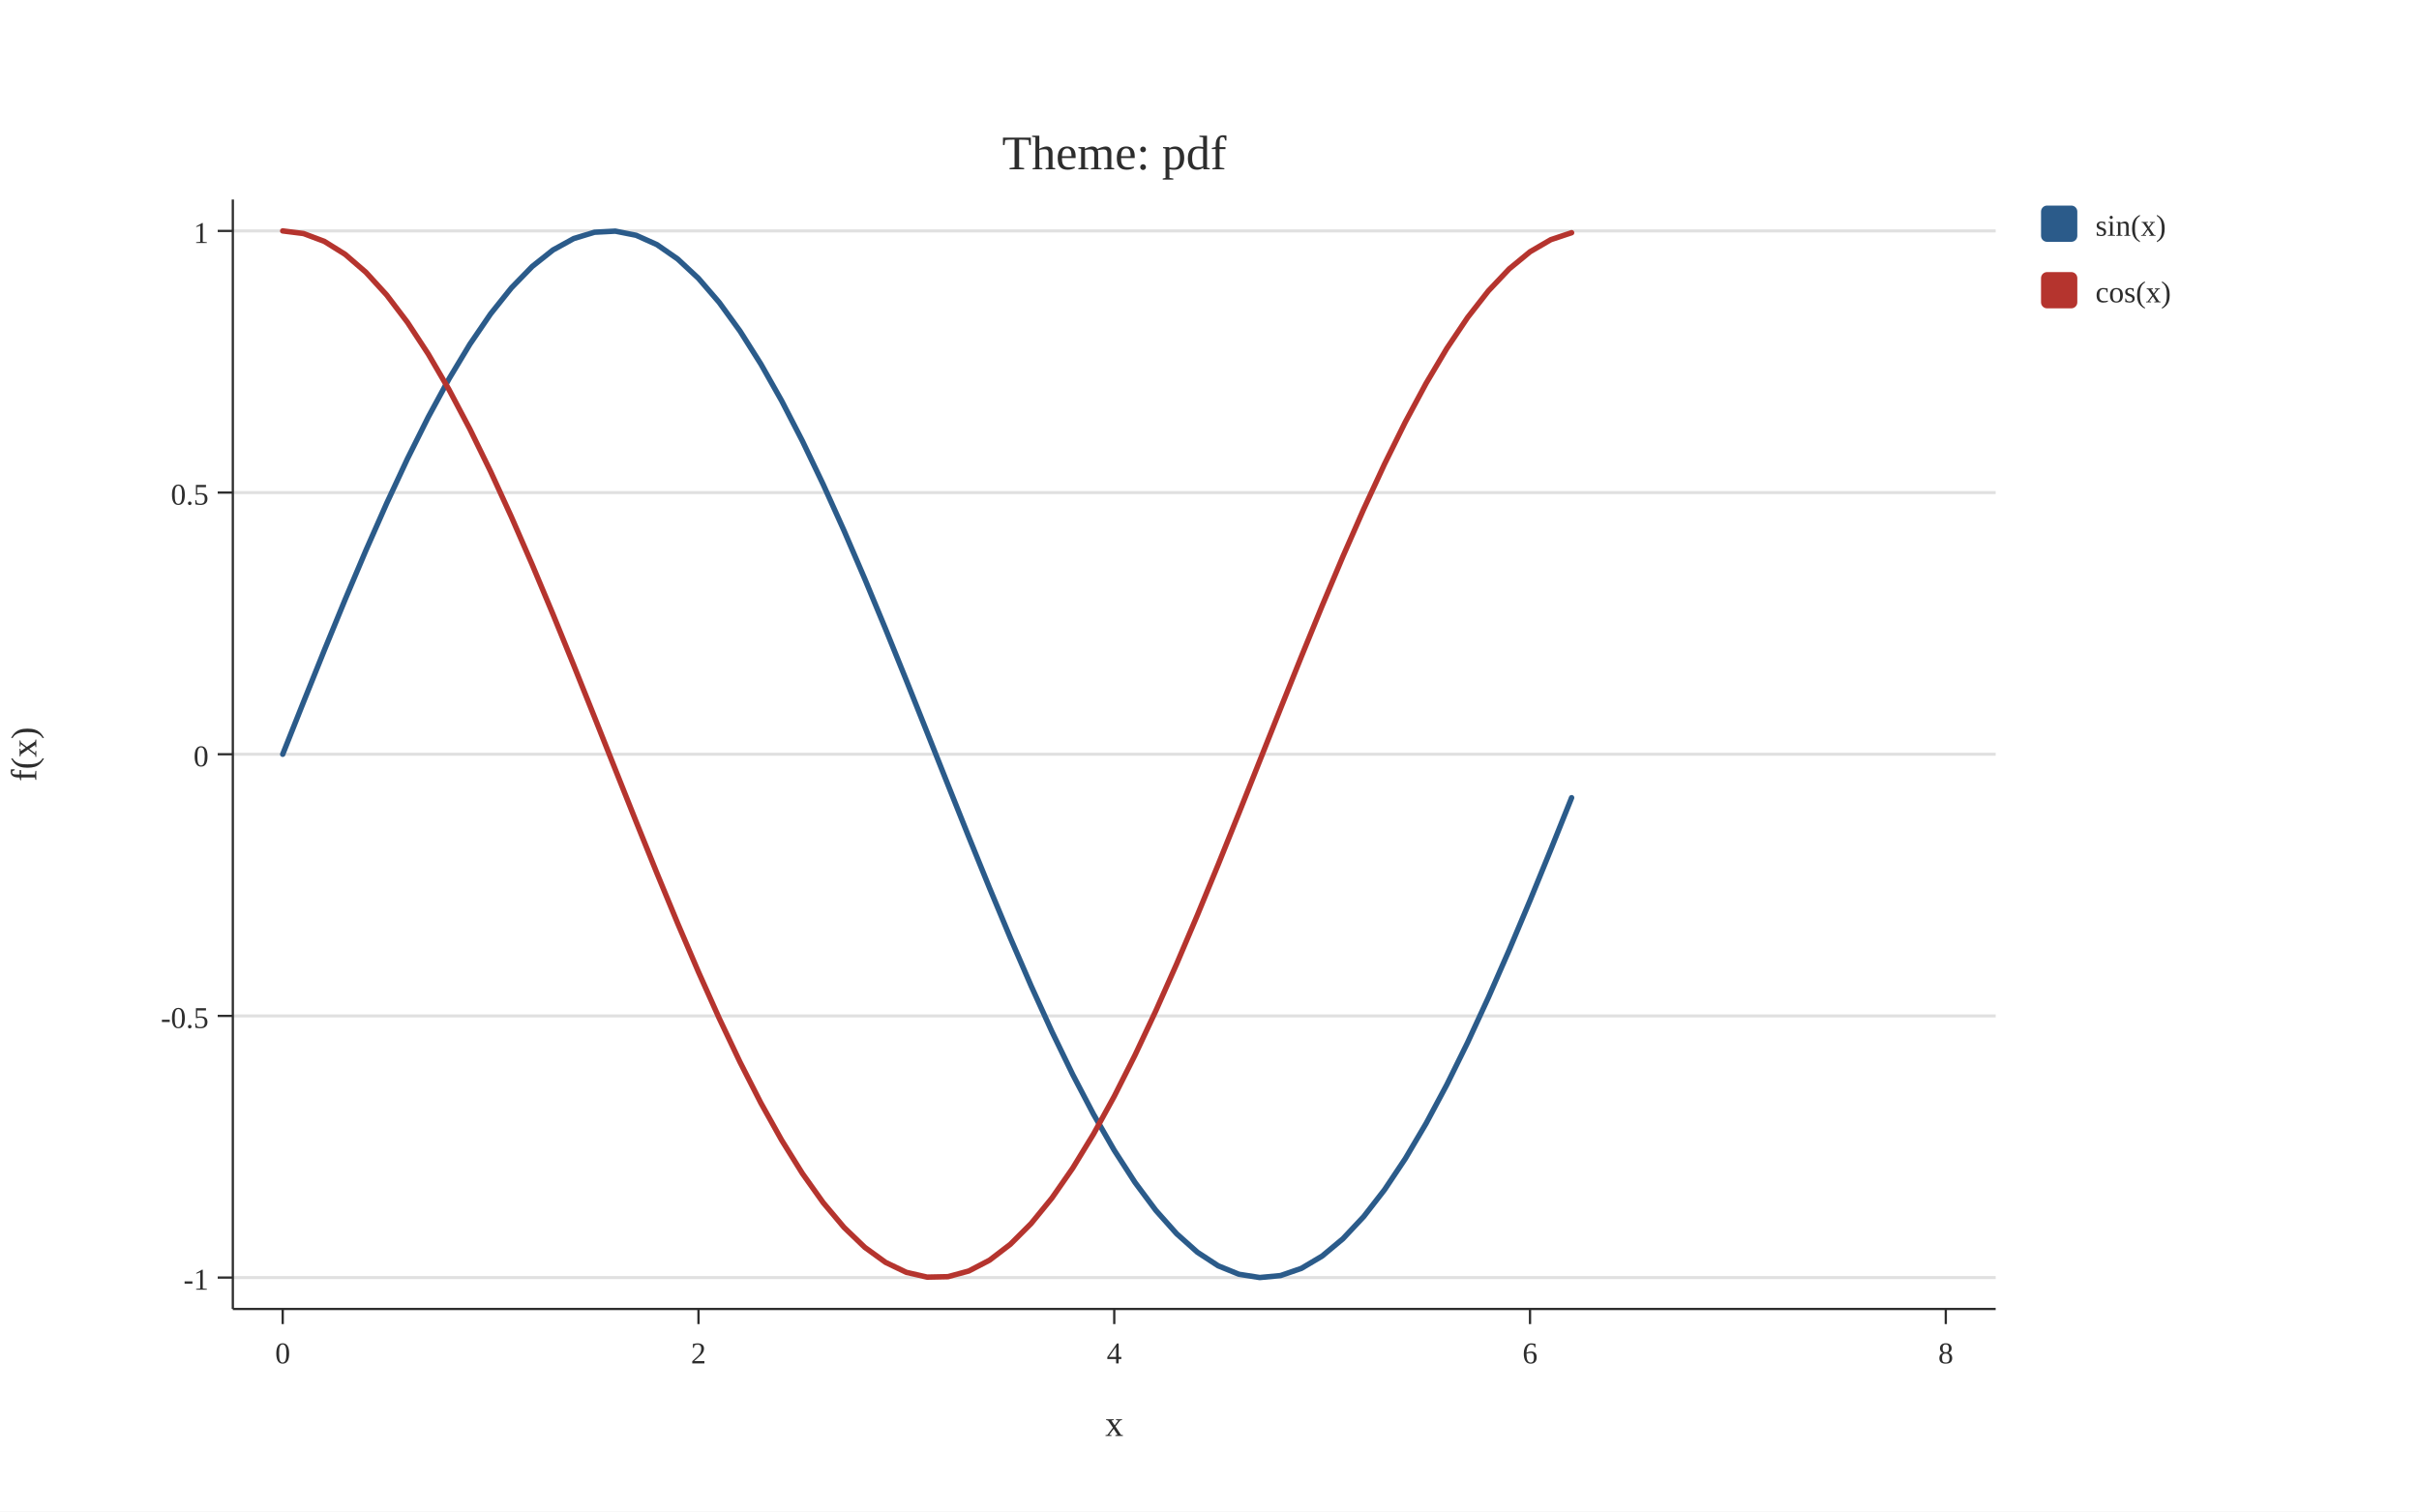
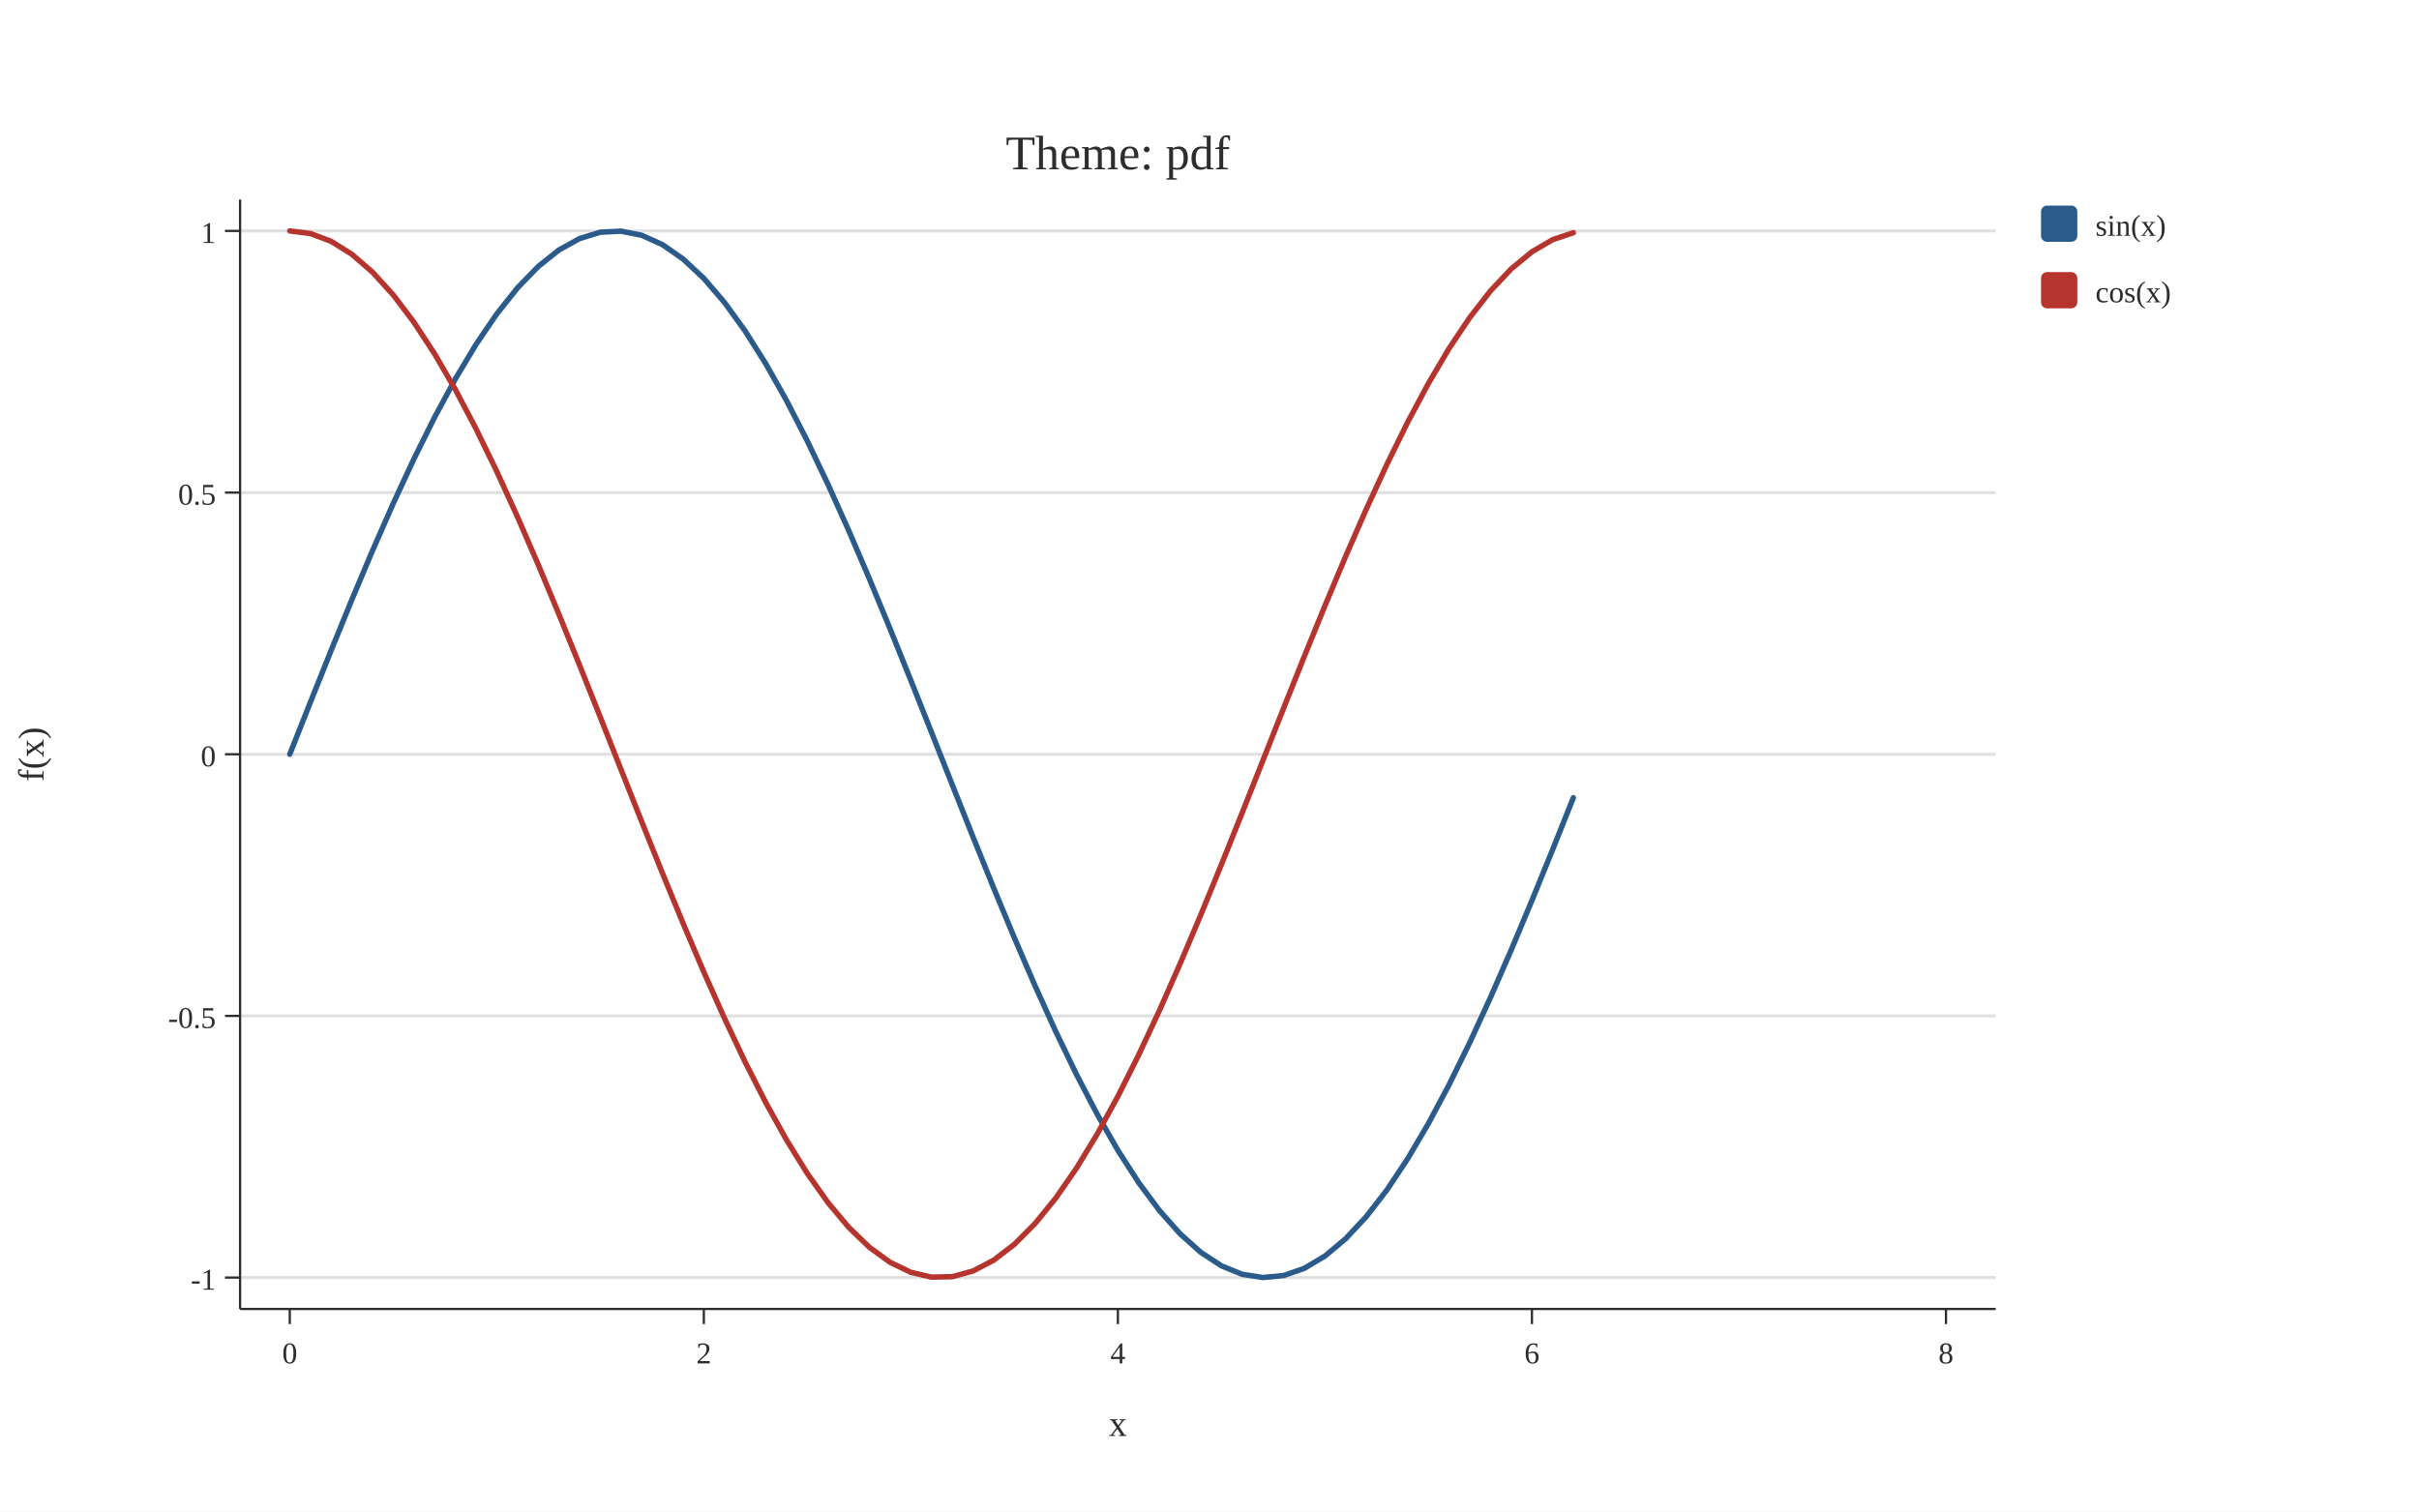
<svg xmlns="http://www.w3.org/2000/svg" width="800" height="500" viewBox="0 0 800.0 500.0">
  <defs>
    <clipPath id="plot-clip">
-       <rect x="77" y="66" width="583" height="367" />
+       <rect x="79.4" y="66" width="580.6" height="367" />
    </clipPath>
  </defs>
  <rect x="0" y="0" width="800" height="500" fill="#FFFFFF" />
-   <line x1="77" y1="422.613" x2="660" y2="422.613" stroke="#E0E0E0" stroke-width="1" />
-   <line x1="77" y1="336.057" x2="660" y2="336.057" stroke="#E0E0E0" stroke-width="1" />
-   <line x1="77" y1="249.5" x2="660" y2="249.5" stroke="#E0E0E0" stroke-width="1" />
-   <line x1="77" y1="162.943" x2="660" y2="162.943" stroke="#E0E0E0" stroke-width="1" />
-   <line x1="77" y1="76.387" x2="660" y2="76.387" stroke="#E0E0E0" stroke-width="1" />
-   <line x1="77" y1="433" x2="660" y2="433" stroke="#2D2D2D" stroke-width="0.75" />
-   <line x1="77" y1="66" x2="77" y2="433" stroke="#2D2D2D" stroke-width="0.75" />
+   <line x1="79.4" y1="422.613" x2="660" y2="422.613" stroke="#E0E0E0" stroke-width="1" />
+   <line x1="79.4" y1="336.057" x2="660" y2="336.057" stroke="#E0E0E0" stroke-width="1" />
+   <line x1="79.4" y1="249.5" x2="660" y2="249.5" stroke="#E0E0E0" stroke-width="1" />
+   <line x1="79.4" y1="162.943" x2="660" y2="162.943" stroke="#E0E0E0" stroke-width="1" />
+   <line x1="79.4" y1="76.387" x2="660" y2="76.387" stroke="#E0E0E0" stroke-width="1" />
+   <line x1="79.4" y1="433" x2="660" y2="433" stroke="#2D2D2D" stroke-width="0.75" />
+   <line x1="79.4" y1="66" x2="79.4" y2="433" stroke="#2D2D2D" stroke-width="0.75" />
  <g clip-path="url(#plot-clip)">
-     <polyline points="93.5,249.5 100.375,232.218 107.25,215.108 114.125,198.342 121,182.087 127.875,166.505 134.75,151.753 141.625,137.977 148.5,125.316 155.375,113.896 162.25,103.83 169.125,95.22 176,88.152 182.875,82.695 189.75,78.906 196.625,76.82 203.5,76.461 210.375,77.83 217.25,80.914 224.125,85.683 231,92.089 237.875,100.067 244.75,109.539 251.625,120.409 258.5,132.568 265.375,145.897 272.25,160.26 279.125,175.515 286,191.509 292.875,208.083 299.75,225.07 306.625,242.302 313.5,259.605 320.375,276.808 327.25,293.738 334.125,310.225 341,326.106 347.875,341.222 354.75,355.421 361.625,368.561 368.5,380.513 375.375,391.155 382.25,400.381 389.125,408.1 396,414.235 402.875,418.723 409.75,421.521 416.625,422.6 423.5,421.949 430.375,419.576 437.25,415.502 444.125,409.771 451,402.438 457.875,393.576 464.75,383.276 471.625,371.638 478.5,358.781 485.375,344.831 492.25,329.929 499.125,314.223 506,297.871 512.875,281.035 519.75,263.884" fill="none" stroke="#2B5B8A" stroke-width="1.8" stroke-linejoin="round" stroke-linecap="round" />
-     <polyline points="93.5,76.387 100.375,77.252 107.25,79.838 114.125,84.119 121,90.052 127.875,97.579 134.75,106.624 141.625,117.096 148.5,128.891 155.375,141.891 162.25,155.967 169.125,170.977 176,186.771 182.875,203.192 189.75,220.076 196.625,237.254 203.5,254.555 210.375,271.805 217.25,288.832 224.125,305.466 231,321.541 237.875,336.896 244.75,351.377 251.625,364.841 258.5,377.153 265.375,388.189 272.25,397.839 279.125,406.007 286,412.611 292.875,417.586 299.75,420.881 306.625,422.463 313.5,422.318 320.375,420.446 327.25,416.866 334.125,411.613 341,404.741 347.875,396.317 354.75,386.427 361.625,375.168 368.5,362.654 375.375,349.01 382.25,334.371 389.125,318.884 396,302.703 402.875,285.992 409.75,268.915 416.625,251.645 423.5,234.353 430.375,217.212 437.25,200.394 444.125,184.067 451,168.394 457.875,153.53 464.75,139.626 471.625,126.82 478.5,115.239 485.375,105 492.25,96.205 499.125,88.941 506,83.282 512.875,79.283 519.75,76.985" fill="none" stroke="#B5342E" stroke-width="1.8" stroke-linejoin="round" stroke-linecap="round" />
+     <polyline points="95.832,249.5 102.679,232.218 109.525,215.108 116.372,198.342 123.219,182.087 130.066,166.505 136.912,151.753 143.759,137.977 150.606,125.316 157.452,113.896 164.299,103.83 171.146,95.22 177.992,88.152 184.839,82.695 191.686,78.906 198.533,76.82 205.379,76.461 212.226,77.83 219.073,80.914 225.919,85.683 232.766,92.089 239.613,100.067 246.459,109.539 253.306,120.409 260.153,132.568 267,145.897 273.846,160.26 280.693,175.515 287.54,191.509 294.386,208.083 301.233,225.07 308.08,242.302 314.926,259.605 321.773,276.808 328.62,293.738 335.467,310.225 342.313,326.106 349.16,341.222 356.007,355.421 362.853,368.561 369.7,380.513 376.547,391.155 383.393,400.381 390.24,408.1 397.087,414.235 403.933,418.723 410.78,421.521 417.627,422.6 424.474,421.949 431.32,419.576 438.167,415.502 445.014,409.771 451.86,402.438 458.707,393.576 465.554,383.276 472.4,371.638 479.247,358.781 486.094,344.831 492.941,329.929 499.787,314.223 506.634,297.871 513.481,281.035 520.327,263.884" fill="none" stroke="#2B5B8A" stroke-width="1.8" stroke-linejoin="round" stroke-linecap="round" />
+     <polyline points="95.832,76.387 102.679,77.252 109.525,79.838 116.372,84.119 123.219,90.052 130.066,97.579 136.912,106.624 143.759,117.096 150.606,128.891 157.452,141.891 164.299,155.967 171.146,170.977 177.992,186.771 184.839,203.192 191.686,220.076 198.533,237.254 205.379,254.555 212.226,271.805 219.073,288.832 225.919,305.466 232.766,321.541 239.613,336.896 246.459,351.377 253.306,364.841 260.153,377.153 267,388.189 273.846,397.839 280.693,406.007 287.54,412.611 294.386,417.586 301.233,420.881 308.08,422.463 314.926,422.318 321.773,420.446 328.62,416.866 335.467,411.613 342.313,404.741 349.16,396.317 356.007,386.427 362.853,375.168 369.7,362.654 376.547,349.01 383.393,334.371 390.24,318.884 397.087,302.703 403.933,285.992 410.78,268.915 417.627,251.645 424.474,234.353 431.32,217.212 438.167,200.394 445.014,184.067 451.86,168.394 458.707,153.53 465.554,139.626 472.4,126.82 479.247,115.239 486.094,105 492.941,96.205 499.787,88.941 506.634,83.282 513.481,79.283 520.327,76.985" fill="none" stroke="#B5342E" stroke-width="1.8" stroke-linejoin="round" stroke-linecap="round" />
  </g>
-   <line x1="93.5" y1="433" x2="93.5" y2="438" stroke="#2D2D2D" stroke-width="0.75" />
-   <text x="93.5" y="451" font-family="Georgia, Times New Roman, serif" font-size="10" fill="#2D2D2D" text-anchor="middle">0</text>
-   <line x1="231" y1="433" x2="231" y2="438" stroke="#2D2D2D" stroke-width="0.75" />
-   <text x="231" y="451" font-family="Georgia, Times New Roman, serif" font-size="10" fill="#2D2D2D" text-anchor="middle">2</text>
-   <line x1="368.5" y1="433" x2="368.5" y2="438" stroke="#2D2D2D" stroke-width="0.75" />
-   <text x="368.5" y="451" font-family="Georgia, Times New Roman, serif" font-size="10" fill="#2D2D2D" text-anchor="middle">4</text>
-   <line x1="506" y1="433" x2="506" y2="438" stroke="#2D2D2D" stroke-width="0.75" />
-   <text x="506" y="451" font-family="Georgia, Times New Roman, serif" font-size="10" fill="#2D2D2D" text-anchor="middle">6</text>
-   <line x1="643.5" y1="433" x2="643.5" y2="438" stroke="#2D2D2D" stroke-width="0.75" />
-   <text x="643.5" y="451" font-family="Georgia, Times New Roman, serif" font-size="10" fill="#2D2D2D" text-anchor="middle">8</text>
-   <line x1="72" y1="422.613" x2="77" y2="422.613" stroke="#2D2D2D" stroke-width="0.75" />
-   <text x="69" y="426.613" font-family="Georgia, Times New Roman, serif" font-size="10" fill="#2D2D2D" text-anchor="end">-1</text>
-   <line x1="72" y1="336.057" x2="77" y2="336.057" stroke="#2D2D2D" stroke-width="0.75" />
-   <text x="69" y="340.057" font-family="Georgia, Times New Roman, serif" font-size="10" fill="#2D2D2D" text-anchor="end">-0.5</text>
-   <line x1="72" y1="249.5" x2="77" y2="249.5" stroke="#2D2D2D" stroke-width="0.75" />
-   <text x="69" y="253.5" font-family="Georgia, Times New Roman, serif" font-size="10" fill="#2D2D2D" text-anchor="end">0</text>
-   <line x1="72" y1="162.943" x2="77" y2="162.943" stroke="#2D2D2D" stroke-width="0.75" />
-   <text x="69" y="166.943" font-family="Georgia, Times New Roman, serif" font-size="10" fill="#2D2D2D" text-anchor="end">0.5</text>
-   <line x1="72" y1="76.387" x2="77" y2="76.387" stroke="#2D2D2D" stroke-width="0.75" />
-   <text x="69" y="80.387" font-family="Georgia, Times New Roman, serif" font-size="10" fill="#2D2D2D" text-anchor="end">1</text>
-   <text x="368.5" y="56" font-family="Georgia, Times New Roman, serif" font-size="16" fill="#2D2D2D" text-anchor="middle">Theme: pdf</text>
-   <text x="368.5" y="475" font-family="Georgia, Times New Roman, serif" font-size="12" fill="#2D2D2D" text-anchor="middle">x</text>
-   <text x="12" y="249.5" font-family="Georgia, Times New Roman, serif" font-size="12" fill="#2D2D2D" text-anchor="middle" transform="rotate(-90,12,249.5)">f(x)</text>
+   <line x1="95.832" y1="433" x2="95.832" y2="438" stroke="#2D2D2D" stroke-width="0.75" />
+   <text x="95.832" y="451" font-family="Georgia, Times New Roman, serif" font-size="10" fill="#2D2D2D" text-anchor="middle">0</text>
+   <line x1="232.766" y1="433" x2="232.766" y2="438" stroke="#2D2D2D" stroke-width="0.75" />
+   <text x="232.766" y="451" font-family="Georgia, Times New Roman, serif" font-size="10" fill="#2D2D2D" text-anchor="middle">2</text>
+   <line x1="369.7" y1="433" x2="369.7" y2="438" stroke="#2D2D2D" stroke-width="0.75" />
+   <text x="369.7" y="451" font-family="Georgia, Times New Roman, serif" font-size="10" fill="#2D2D2D" text-anchor="middle">4</text>
+   <line x1="506.634" y1="433" x2="506.634" y2="438" stroke="#2D2D2D" stroke-width="0.75" />
+   <text x="506.634" y="451" font-family="Georgia, Times New Roman, serif" font-size="10" fill="#2D2D2D" text-anchor="middle">6</text>
+   <line x1="643.568" y1="433" x2="643.568" y2="438" stroke="#2D2D2D" stroke-width="0.75" />
+   <text x="643.568" y="451" font-family="Georgia, Times New Roman, serif" font-size="10" fill="#2D2D2D" text-anchor="middle">8</text>
+   <line x1="74.4" y1="422.613" x2="79.4" y2="422.613" stroke="#2D2D2D" stroke-width="0.75" />
+   <text x="71.4" y="426.613" font-family="Georgia, Times New Roman, serif" font-size="10" fill="#2D2D2D" text-anchor="end">-1</text>
+   <line x1="74.4" y1="336.057" x2="79.4" y2="336.057" stroke="#2D2D2D" stroke-width="0.75" />
+   <text x="71.4" y="340.057" font-family="Georgia, Times New Roman, serif" font-size="10" fill="#2D2D2D" text-anchor="end">-0.5</text>
+   <line x1="74.4" y1="249.5" x2="79.4" y2="249.5" stroke="#2D2D2D" stroke-width="0.75" />
+   <text x="71.4" y="253.5" font-family="Georgia, Times New Roman, serif" font-size="10" fill="#2D2D2D" text-anchor="end">0</text>
+   <line x1="74.4" y1="162.943" x2="79.4" y2="162.943" stroke="#2D2D2D" stroke-width="0.75" />
+   <text x="71.4" y="166.943" font-family="Georgia, Times New Roman, serif" font-size="10" fill="#2D2D2D" text-anchor="end">0.5</text>
+   <line x1="74.4" y1="76.387" x2="79.4" y2="76.387" stroke="#2D2D2D" stroke-width="0.75" />
+   <text x="71.4" y="80.387" font-family="Georgia, Times New Roman, serif" font-size="10" fill="#2D2D2D" text-anchor="end">1</text>
+   <text x="369.7" y="56" font-family="Georgia, Times New Roman, serif" font-size="16" fill="#2D2D2D" text-anchor="middle">Theme: pdf</text>
+   <text x="369.7" y="475" font-family="Georgia, Times New Roman, serif" font-size="12" fill="#2D2D2D" text-anchor="middle">x</text>
+   <text x="14.4" y="249.5" font-family="Georgia, Times New Roman, serif" font-size="12" fill="#2D2D2D" text-anchor="middle" transform="rotate(-90,14.4,249.5)">f(x)</text>
  <rect x="675" y="68" width="12" height="12" fill="#2B5B8A" rx="2" />
  <text x="693" y="78" font-family="Georgia, Times New Roman, serif" font-size="10" fill="#2D2D2D" text-anchor="start">sin(x)</text>
  <rect x="675" y="90" width="12" height="12" fill="#B5342E" rx="2" />
  <text x="693" y="100" font-family="Georgia, Times New Roman, serif" font-size="10" fill="#2D2D2D" text-anchor="start">cos(x)</text>
</svg>
